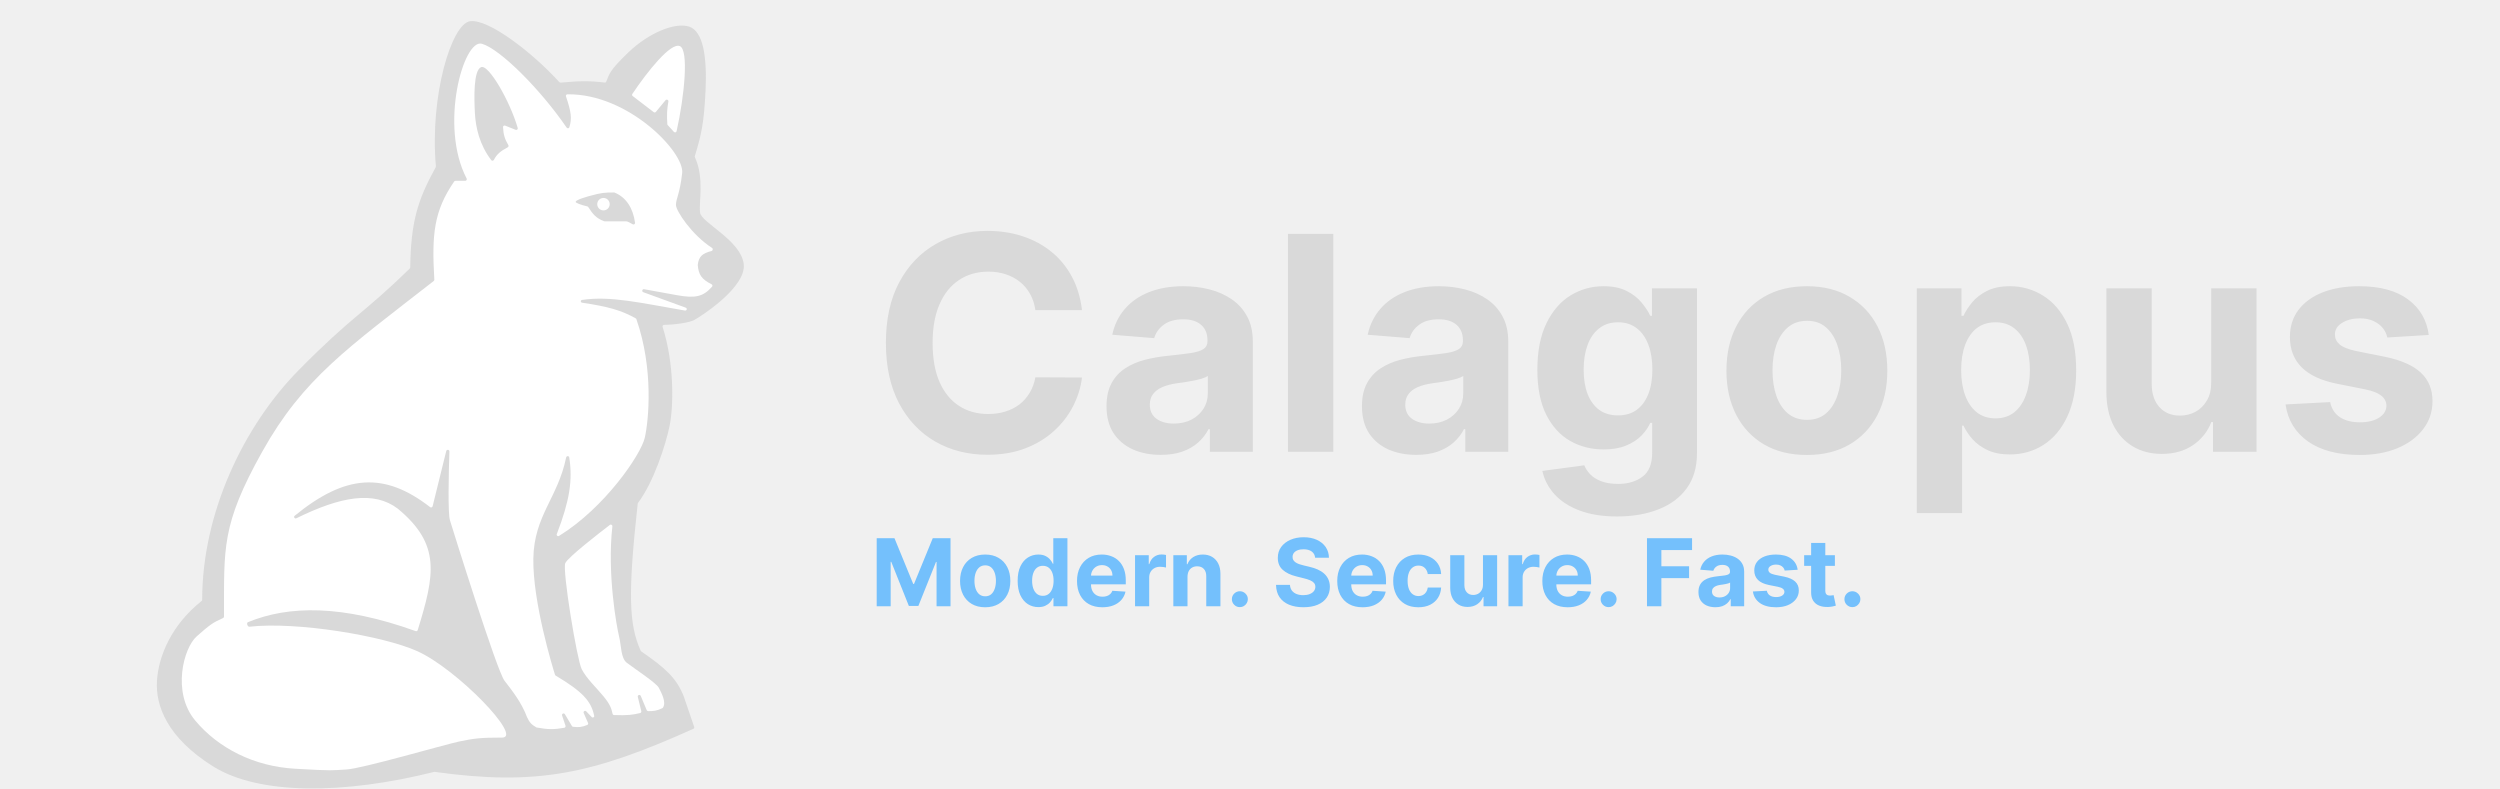
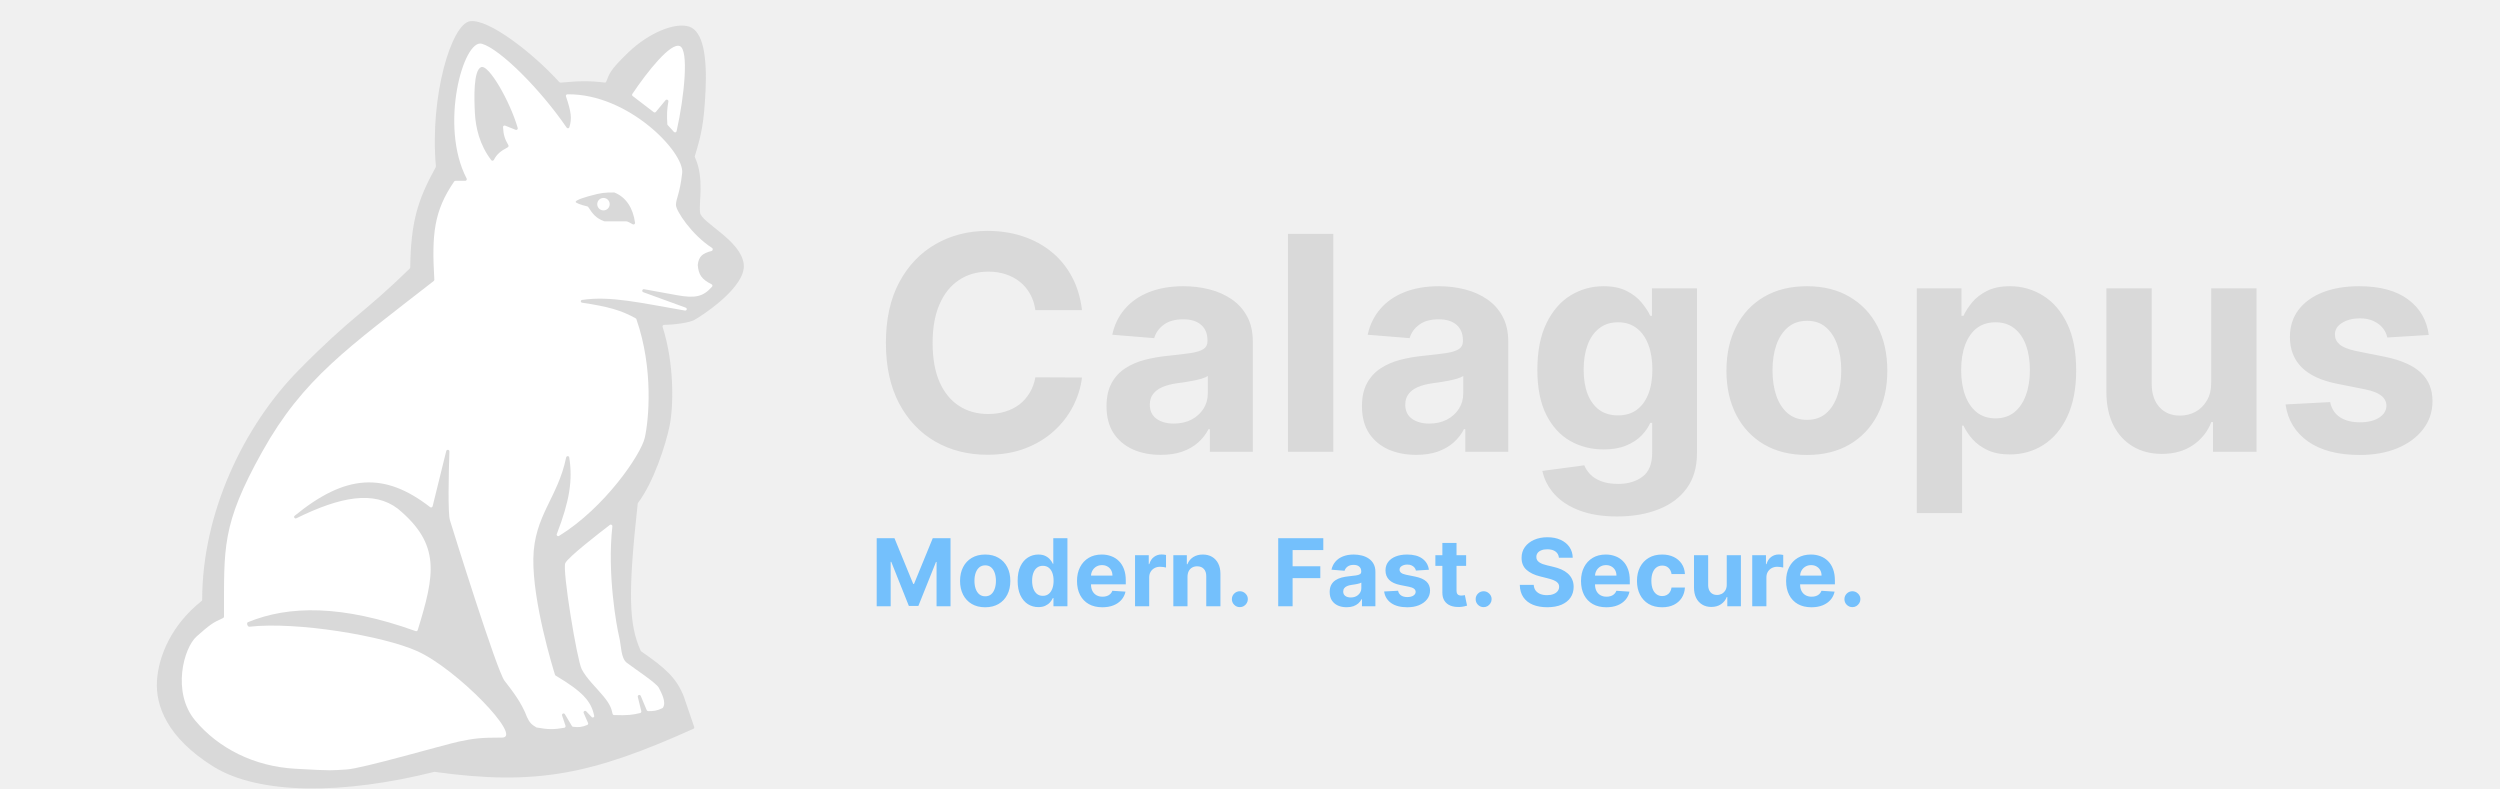
<svg xmlns="http://www.w3.org/2000/svg" width="1068" height="337" viewBox="0 0 1068 337" fill="none">
  <g clip-path="url(#clip0_27_2)">
    <path d="M200.88 9.048C208.817 8.057 227.604 22.578 238.94 35.083C239.081 35.238 239.288 35.316 239.497 35.297C247.127 34.603 251.467 34.435 258.306 35.267C258.6 35.302 258.885 35.141 258.998 34.868C260.371 31.557 260.173 30.313 268.456 22.354C277.112 14.038 288.43 9.381 294.422 11.377C300.414 13.373 302.078 24.35 301.413 38.655C300.753 52.825 299.523 57.883 296.829 66.681C296.78 66.84 296.793 67.014 296.862 67.166C301.025 76.176 298.422 86.594 299.082 90.882C299.748 95.206 316.558 102.704 317.724 112.837C318.89 122.971 298.417 135.79 296.419 136.788C294.535 137.73 288.926 138.714 283.706 138.782C283.248 138.788 282.923 139.236 283.063 139.672C288.114 155.374 287.733 173.535 286.1 181.697C284.445 189.967 279.172 206.139 272.563 214.816C272.489 214.913 272.443 215.031 272.43 215.152C268.177 253.791 268.695 266.936 273.707 278.001C273.756 278.11 273.837 278.205 273.935 278.273C284.212 285.387 288.927 289.528 292.092 297.462L296.556 310.528C296.667 310.852 296.505 311.212 296.192 311.353C253.255 330.64 229.491 335.824 185.696 329.748C185.612 329.736 185.523 329.741 185.44 329.761C146.921 339.413 110.644 339.696 91.025 327.401C71.385 315.093 66.391 301.454 67.057 290.809C67.718 280.234 73.292 266.926 86.109 256.747C86.269 256.62 86.365 256.426 86.365 256.221C86.424 218.644 104.408 181.63 127.643 158.078C150.869 134.538 154.828 134.489 175.047 114.697C175.172 114.574 175.248 114.398 175.251 114.223C175.558 95.144 178.18 85.831 186.132 71.436C186.196 71.319 186.226 71.184 186.214 71.052C183.553 40.923 192.908 10.044 200.88 9.048Z" fill="#D9D9D9" />
    <path d="M184.816 216.283L190.634 192.677C190.826 191.897 192.009 192.053 191.983 192.856C191.674 202.404 191.281 219.218 192.224 222.281C193.556 226.606 212.198 286.484 215.527 290.809C218.856 295.133 222.836 300.13 225.181 306.443C226.229 308.68 227.128 309.59 229.078 310.713C229.142 310.749 229.213 310.775 229.285 310.789C234.083 311.694 236.801 311.669 241.075 310.906C241.472 310.836 241.711 310.428 241.584 310.046L240.123 305.665C239.87 304.909 240.92 304.43 241.327 305.115L244.325 310.161C244.428 310.334 244.605 310.453 244.806 310.479C247.094 310.774 248.557 310.663 250.872 309.701C251.209 309.56 251.36 309.168 251.213 308.833L249.355 304.614C249.054 303.931 249.933 303.347 250.447 303.887L252.765 306.325C253.205 306.789 253.959 306.427 253.834 305.799C252.587 299.545 248.839 295.442 237.385 288.612C237.245 288.529 237.143 288.415 237.095 288.259C236.226 285.486 227.528 257.229 227.844 238.581C228.155 220.23 238.328 212.702 241.857 195.426C242.006 194.696 243.074 194.678 243.187 195.414C244.686 205.134 243.388 213.793 237.861 228.149C237.635 228.737 238.269 229.283 238.807 228.952C258.41 216.881 273.827 194.14 275.447 187.019C277.106 179.728 279.32 157.76 271.868 136.359C271.815 136.207 271.708 136.079 271.567 136C265.417 132.546 259.811 130.98 248.684 129.313C247.955 129.204 247.925 128.242 248.653 128.131C260.78 126.302 273.668 129.411 292.616 132.669C293.41 132.806 293.698 131.712 292.941 131.436L274.809 124.83C274.044 124.551 274.355 123.405 275.157 123.551L289.429 126.143C297.104 127.518 300.469 126.703 304.19 122.468C304.475 122.143 304.363 121.638 303.978 121.443C299.841 119.342 298.421 117.471 298.088 113.235C298.085 113.192 298.086 113.148 298.092 113.105C298.512 109.689 299.915 108.241 303.952 107.236C304.555 107.087 304.696 106.244 304.174 105.908C295.54 100.359 288.763 90.067 288.763 87.555C288.763 84.894 290.427 82.898 291.426 73.916C292.413 65.037 268.348 39.901 242.39 40.294C241.943 40.301 241.639 40.745 241.781 41.167C244.064 47.942 244.356 50.597 243.237 54.353C243.08 54.879 242.388 54.971 242.078 54.519C230.883 38.172 213.687 20.973 205.873 18.695C198.001 16.401 187.585 53.718 199.34 76.245C199.575 76.696 199.252 77.243 198.742 77.243H194.57C194.352 77.243 194.145 77.352 194.021 77.533C185.307 90.225 184.419 100.187 185.545 119.47C185.559 119.688 185.459 119.907 185.287 120.041C148.746 148.576 129.596 161.485 111.997 193.007C94.442 224.453 95.787 234.062 95.687 263.422C95.686 263.686 95.528 263.932 95.287 264.038C90.812 266.005 89.534 266.999 84.034 271.847C78.375 276.837 73.382 295.798 83.369 307.774C93.356 319.75 108.668 327.401 125.979 328.399C143.289 329.397 141.292 329.064 147.95 328.731C154.608 328.399 189.894 318.086 196.219 316.756C202.544 315.425 205.54 315.093 214.528 315.093C223.516 315.093 195.22 285.819 178.243 278.168C163.623 271.58 126.618 265.461 106.564 267.732C105.749 267.824 105.16 266.11 105.918 265.797C123.346 258.616 146.095 258.29 177.578 269.611C177.936 269.74 178.339 269.54 178.451 269.177C185.726 245.556 188.44 232.576 169.901 217.277C159.775 209.628 145.691 212.001 126.61 221.405C125.903 221.753 125.277 220.83 125.887 220.331C147.444 202.712 164.074 201.375 183.743 216.643C184.126 216.941 184.7 216.754 184.816 216.283Z" fill="white" />
    <path d="M290.427 19.693C294.315 21.312 292.421 40.936 289.043 56.055C288.926 56.577 288.272 56.748 287.909 56.353L285.258 53.463C285.156 53.352 285.095 53.208 285.085 53.058C284.831 49.283 284.914 46.765 285.53 43.392C285.656 42.703 284.762 42.268 284.315 42.809L280.184 47.807C279.955 48.083 279.55 48.129 279.265 47.911L270.282 41.029C270.004 40.816 269.937 40.427 270.132 40.136C276.594 30.504 286.503 18.059 290.427 19.693Z" fill="white" />
    <path d="M202.877 48.302C203.196 54.36 204.806 61.776 209.858 68.403C210.159 68.799 210.772 68.716 211.001 68.274C212.238 65.886 213.786 64.578 216.885 62.938C217.228 62.756 217.35 62.324 217.155 61.989C215.637 59.391 215.045 57.489 214.894 54.296C214.871 53.82 215.351 53.487 215.794 53.664L220.298 55.465C220.805 55.667 221.324 55.212 221.173 54.688C217.853 43.206 208.749 27.392 205.54 28.675C202.211 30.006 202.544 41.981 202.877 48.302Z" fill="#D9D9D9" />
    <path d="M250.876 88.163C250.05 87.981 247.53 87.383 246.153 86.557C244.488 85.559 252.478 83.563 252.478 83.563C256.524 82.406 258.689 82.173 262.34 82.231C262.421 82.232 262.504 82.248 262.579 82.28C267.403 84.274 270.402 88.748 271.295 95.157C271.373 95.71 270.756 96.086 270.276 95.8C269.323 95.231 268.045 94.541 267.458 94.541H258.256C258.174 94.541 258.096 94.525 258.02 94.496C254.452 93.104 253.251 91.414 251.299 88.453C251.201 88.305 251.05 88.201 250.876 88.163Z" fill="#D9D9D9" />
    <path d="M257.804 89.884C259.275 89.884 260.467 88.692 260.467 87.222C260.467 85.752 259.275 84.561 257.804 84.561C256.333 84.561 255.141 85.752 255.141 87.222C255.141 88.692 256.333 89.884 257.804 89.884Z" fill="white" />
    <path d="M241.492 240.577C242.615 238.054 256.277 227.491 260.538 224.237C261.007 223.879 261.674 224.264 261.608 224.851C259.31 245.307 263.488 267.956 264.462 271.847C265.46 275.839 265.136 281.093 267.791 283.157C270.445 285.223 280.379 291.736 281.439 293.802C282.481 295.833 284.791 300.007 283.193 302.329C283.136 302.411 283.056 302.476 282.967 302.52C280.524 303.726 279.035 303.817 276.881 303.789C276.616 303.786 276.38 303.625 276.278 303.382L273.728 297.295C273.411 296.539 272.272 296.914 272.467 297.71L273.959 303.809C274.046 304.163 273.832 304.521 273.478 304.609C270.405 305.372 268.056 305.687 262.32 305.467C262.014 305.455 261.756 305.235 261.692 304.937C261.187 302.581 260.602 300.88 257.804 297.462C254.808 293.802 250.48 289.811 248.483 285.819C246.486 281.827 240.161 243.571 241.492 240.577Z" fill="white" />
  </g>
  <path d="M462.227 132.5H442.318C441.955 129.924 441.212 127.636 440.091 125.636C438.97 123.606 437.53 121.879 435.773 120.455C434.015 119.03 431.985 117.939 429.682 117.182C427.409 116.424 424.939 116.045 422.273 116.045C417.455 116.045 413.258 117.242 409.682 119.636C406.106 122 403.333 125.455 401.364 130C399.394 134.515 398.409 140 398.409 146.455C398.409 153.091 399.394 158.667 401.364 163.182C403.364 167.697 406.152 171.106 409.727 173.409C413.303 175.712 417.439 176.864 422.136 176.864C424.773 176.864 427.212 176.515 429.455 175.818C431.727 175.121 433.742 174.106 435.5 172.773C437.258 171.409 438.712 169.758 439.864 167.818C441.045 165.879 441.864 163.667 442.318 161.182L462.227 161.273C461.712 165.545 460.424 169.667 458.364 173.636C456.333 177.576 453.591 181.106 450.136 184.227C446.712 187.318 442.621 189.773 437.864 191.591C433.136 193.379 427.788 194.273 421.818 194.273C413.515 194.273 406.091 192.394 399.545 188.636C393.03 184.879 387.879 179.439 384.091 172.318C380.333 165.197 378.455 156.576 378.455 146.455C378.455 136.303 380.364 127.667 384.182 120.545C388 113.424 393.182 108 399.727 104.273C406.273 100.515 413.636 98.636 421.818 98.636C427.212 98.636 432.212 99.394 436.818 100.909C441.455 102.424 445.561 104.636 449.136 107.545C452.712 110.424 455.621 113.955 457.864 118.136C460.136 122.318 461.591 127.106 462.227 132.5ZM495.886 194.318C491.432 194.318 487.462 193.545 483.977 192C480.492 190.424 477.735 188.106 475.705 185.045C473.705 181.955 472.705 178.106 472.705 173.5C472.705 169.621 473.417 166.364 474.841 163.727C476.265 161.091 478.205 158.97 480.659 157.364C483.114 155.758 485.902 154.545 489.023 153.727C492.174 152.909 495.477 152.333 498.932 152C502.992 151.576 506.265 151.182 508.75 150.818C511.235 150.424 513.038 149.848 514.159 149.091C515.28 148.333 515.841 147.212 515.841 145.727V145.455C515.841 142.576 514.932 140.348 513.114 138.773C511.326 137.197 508.78 136.409 505.477 136.409C501.992 136.409 499.22 137.182 497.159 138.727C495.098 140.242 493.735 142.152 493.068 144.455L475.159 143C476.068 138.758 477.856 135.091 480.523 132C483.189 128.879 486.629 126.485 490.841 124.818C495.083 123.121 499.992 122.273 505.568 122.273C509.447 122.273 513.159 122.727 516.705 123.636C520.28 124.545 523.447 125.955 526.205 127.864C528.992 129.773 531.189 132.227 532.795 135.227C534.402 138.197 535.205 141.758 535.205 145.909V193H516.841V183.318H516.295C515.174 185.5 513.674 187.424 511.795 189.091C509.917 190.727 507.659 192.015 505.023 192.955C502.386 193.864 499.341 194.318 495.886 194.318ZM501.432 180.955C504.28 180.955 506.795 180.394 508.977 179.273C511.159 178.121 512.871 176.576 514.114 174.636C515.356 172.697 515.977 170.5 515.977 168.045V160.636C515.371 161.03 514.538 161.394 513.477 161.727C512.447 162.03 511.28 162.318 509.977 162.591C508.674 162.833 507.371 163.061 506.068 163.273C504.765 163.455 503.583 163.621 502.523 163.773C500.25 164.106 498.265 164.636 496.568 165.364C494.871 166.091 493.553 167.076 492.614 168.318C491.674 169.53 491.205 171.045 491.205 172.864C491.205 175.5 492.159 177.515 494.068 178.909C496.008 180.273 498.462 180.955 501.432 180.955ZM569.591 99.909V193H550.227V99.909H569.591ZM605.011 194.318C600.557 194.318 596.587 193.545 593.102 192C589.617 190.424 586.86 188.106 584.83 185.045C582.83 181.955 581.83 178.106 581.83 173.5C581.83 169.621 582.542 166.364 583.966 163.727C585.39 161.091 587.33 158.97 589.784 157.364C592.239 155.758 595.027 154.545 598.148 153.727C601.299 152.909 604.602 152.333 608.057 152C612.117 151.576 615.39 151.182 617.875 150.818C620.36 150.424 622.163 149.848 623.284 149.091C624.405 148.333 624.966 147.212 624.966 145.727V145.455C624.966 142.576 624.057 140.348 622.239 138.773C620.451 137.197 617.905 136.409 614.602 136.409C611.117 136.409 608.345 137.182 606.284 138.727C604.223 140.242 602.86 142.152 602.193 144.455L584.284 143C585.193 138.758 586.981 135.091 589.648 132C592.314 128.879 595.754 126.485 599.966 124.818C604.208 123.121 609.117 122.273 614.693 122.273C618.572 122.273 622.284 122.727 625.83 123.636C629.405 124.545 632.572 125.955 635.33 127.864C638.117 129.773 640.314 132.227 641.92 135.227C643.527 138.197 644.33 141.758 644.33 145.909V193H625.966V183.318H625.42C624.299 185.5 622.799 187.424 620.92 189.091C619.042 190.727 616.784 192.015 614.148 192.955C611.511 193.864 608.466 194.318 605.011 194.318ZM610.557 180.955C613.405 180.955 615.92 180.394 618.102 179.273C620.284 178.121 621.996 176.576 623.239 174.636C624.481 172.697 625.102 170.5 625.102 168.045V160.636C624.496 161.03 623.663 161.394 622.602 161.727C621.572 162.03 620.405 162.318 619.102 162.591C617.799 162.833 616.496 163.061 615.193 163.273C613.89 163.455 612.708 163.621 611.648 163.773C609.375 164.106 607.39 164.636 605.693 165.364C603.996 166.091 602.678 167.076 601.739 168.318C600.799 169.53 600.33 171.045 600.33 172.864C600.33 175.5 601.284 177.515 603.193 178.909C605.133 180.273 607.587 180.955 610.557 180.955ZM690.807 220.636C684.534 220.636 679.155 219.773 674.67 218.045C670.216 216.348 666.67 214.03 664.034 211.091C661.398 208.152 659.686 204.848 658.898 201.182L676.807 198.773C677.352 200.167 678.216 201.47 679.398 202.682C680.58 203.894 682.14 204.864 684.08 205.591C686.049 206.348 688.443 206.727 691.261 206.727C695.473 206.727 698.943 205.697 701.67 203.636C704.428 201.606 705.807 198.197 705.807 193.409V180.636H704.989C704.14 182.576 702.867 184.409 701.17 186.136C699.473 187.864 697.292 189.273 694.625 190.364C691.958 191.455 688.777 192 685.08 192C679.837 192 675.064 190.788 670.761 188.364C666.489 185.909 663.08 182.167 660.534 177.136C658.019 172.076 656.761 165.682 656.761 157.955C656.761 150.045 658.049 143.439 660.625 138.136C663.201 132.833 666.625 128.864 670.898 126.227C675.201 123.591 679.913 122.273 685.034 122.273C688.943 122.273 692.216 122.939 694.852 124.273C697.489 125.576 699.61 127.212 701.216 129.182C702.852 131.121 704.11 133.03 704.989 134.909H705.716V123.182H724.943V193.682C724.943 199.621 723.489 204.591 720.58 208.591C717.67 212.591 713.64 215.591 708.489 217.591C703.367 219.621 697.473 220.636 690.807 220.636ZM691.216 177.455C694.337 177.455 696.973 176.682 699.125 175.136C701.307 173.561 702.973 171.318 704.125 168.409C705.307 165.47 705.898 161.955 705.898 157.864C705.898 153.773 705.322 150.227 704.17 147.227C703.019 144.197 701.352 141.848 699.17 140.182C696.989 138.515 694.337 137.682 691.216 137.682C688.034 137.682 685.352 138.545 683.17 140.273C680.989 141.97 679.337 144.333 678.216 147.364C677.095 150.394 676.534 153.894 676.534 157.864C676.534 161.894 677.095 165.379 678.216 168.318C679.367 171.227 681.019 173.485 683.17 175.091C685.352 176.667 688.034 177.455 691.216 177.455ZM771.898 194.364C764.837 194.364 758.731 192.864 753.58 189.864C748.458 186.833 744.504 182.621 741.716 177.227C738.928 171.803 737.534 165.515 737.534 158.364C737.534 151.152 738.928 144.848 741.716 139.455C744.504 134.03 748.458 129.818 753.58 126.818C758.731 123.788 764.837 122.273 771.898 122.273C778.958 122.273 785.049 123.788 790.17 126.818C795.322 129.818 799.292 134.03 802.08 139.455C804.867 144.848 806.261 151.152 806.261 158.364C806.261 165.515 804.867 171.803 802.08 177.227C799.292 182.621 795.322 186.833 790.17 189.864C785.049 192.864 778.958 194.364 771.898 194.364ZM771.989 179.364C775.201 179.364 777.883 178.455 780.034 176.636C782.186 174.788 783.807 172.273 784.898 169.091C786.019 165.909 786.58 162.288 786.58 158.227C786.58 154.167 786.019 150.545 784.898 147.364C783.807 144.182 782.186 141.667 780.034 139.818C777.883 137.97 775.201 137.045 771.989 137.045C768.746 137.045 766.019 137.97 763.807 139.818C761.625 141.667 759.973 144.182 758.852 147.364C757.761 150.545 757.216 154.167 757.216 158.227C757.216 162.288 757.761 165.909 758.852 169.091C759.973 172.273 761.625 174.788 763.807 176.636C766.019 178.455 768.746 179.364 771.989 179.364ZM818.852 219.182V123.182H837.943V134.909H838.807C839.655 133.03 840.883 131.121 842.489 129.182C844.125 127.212 846.246 125.576 848.852 124.273C851.489 122.939 854.761 122.273 858.67 122.273C863.761 122.273 868.458 123.606 872.761 126.273C877.064 128.909 880.504 132.894 883.08 138.227C885.655 143.53 886.943 150.182 886.943 158.182C886.943 165.97 885.686 172.545 883.17 177.909C880.686 183.242 877.292 187.288 872.989 190.045C868.716 192.773 863.928 194.136 858.625 194.136C854.867 194.136 851.67 193.515 849.034 192.273C846.428 191.03 844.292 189.47 842.625 187.591C840.958 185.682 839.686 183.758 838.807 181.818H838.216V219.182H818.852ZM837.807 158.091C837.807 162.242 838.383 165.864 839.534 168.955C840.686 172.045 842.352 174.455 844.534 176.182C846.716 177.879 849.367 178.727 852.489 178.727C855.64 178.727 858.307 177.864 860.489 176.136C862.67 174.379 864.322 171.955 865.443 168.864C866.595 165.742 867.17 162.152 867.17 158.091C867.17 154.061 866.61 150.515 865.489 147.455C864.367 144.394 862.716 142 860.534 140.273C858.352 138.545 855.67 137.682 852.489 137.682C849.337 137.682 846.67 138.515 844.489 140.182C842.337 141.848 840.686 144.212 839.534 147.273C838.383 150.333 837.807 153.939 837.807 158.091ZM944.625 163.273V123.182H963.989V193H945.398V180.318H944.67C943.095 184.409 940.473 187.697 936.807 190.182C933.17 192.667 928.731 193.909 923.489 193.909C918.822 193.909 914.716 192.848 911.17 190.727C907.625 188.606 904.852 185.591 902.852 181.682C900.883 177.773 899.883 173.091 899.852 167.636V123.182H919.216V164.182C919.246 168.303 920.352 171.561 922.534 173.955C924.716 176.348 927.64 177.545 931.307 177.545C933.64 177.545 935.822 177.015 937.852 175.955C939.883 174.864 941.519 173.258 942.761 171.136C944.034 169.015 944.655 166.394 944.625 163.273ZM1037.57 143.091L1019.84 144.182C1019.54 142.667 1018.89 141.303 1017.89 140.091C1016.89 138.848 1015.57 137.864 1013.93 137.136C1012.33 136.379 1010.4 136 1008.16 136C1005.16 136 1002.63 136.636 1000.57 137.909C998.508 139.152 997.477 140.818 997.477 142.909C997.477 144.576 998.144 145.985 999.477 147.136C1000.81 148.288 1003.1 149.212 1006.34 149.909L1018.98 152.455C1025.77 153.848 1030.83 156.091 1034.16 159.182C1037.49 162.273 1039.16 166.333 1039.16 171.364C1039.16 175.939 1037.81 179.955 1035.11 183.409C1032.45 186.864 1028.78 189.561 1024.11 191.5C1019.48 193.409 1014.13 194.364 1008.07 194.364C998.826 194.364 991.462 192.439 985.977 188.591C980.523 184.712 977.326 179.439 976.386 172.773L995.432 171.773C996.008 174.591 997.402 176.742 999.614 178.227C1001.83 179.682 1004.66 180.409 1008.11 180.409C1011.51 180.409 1014.23 179.758 1016.3 178.455C1018.39 177.121 1019.45 175.409 1019.48 173.318C1019.45 171.561 1018.7 170.121 1017.25 169C1015.8 167.848 1013.55 166.97 1010.52 166.364L998.432 163.955C991.614 162.591 986.538 160.227 983.205 156.864C979.902 153.5 978.25 149.212 978.25 144C978.25 139.515 979.462 135.652 981.886 132.409C984.341 129.167 987.78 126.667 992.205 124.909C996.659 123.152 1001.87 122.273 1007.84 122.273C1016.66 122.273 1023.6 124.136 1028.66 127.864C1033.75 131.591 1036.72 136.667 1037.57 143.091Z" fill="#D9D9D9" />
-   <path d="M374.528 229.909H382.114L390.125 249.455H390.466L398.477 229.909H406.062V259H400.097V240.065H399.855L392.327 258.858H388.264L380.736 239.994H380.494V259H374.528V229.909ZM420.874 259.426C418.668 259.426 416.76 258.957 415.15 258.02C413.549 257.073 412.314 255.757 411.442 254.071C410.571 252.376 410.136 250.411 410.136 248.176C410.136 245.922 410.571 243.953 411.442 242.267C412.314 240.572 413.549 239.256 415.15 238.318C416.76 237.371 418.668 236.898 420.874 236.898C423.081 236.898 424.984 237.371 426.585 238.318C428.194 239.256 429.435 240.572 430.306 242.267C431.177 243.953 431.613 245.922 431.613 248.176C431.613 250.411 431.177 252.376 430.306 254.071C429.435 255.757 428.194 257.073 426.585 258.02C424.984 258.957 423.081 259.426 420.874 259.426ZM420.903 254.739C421.906 254.739 422.745 254.455 423.417 253.886C424.089 253.309 424.596 252.523 424.937 251.528C425.287 250.534 425.462 249.402 425.462 248.134C425.462 246.865 425.287 245.733 424.937 244.739C424.596 243.744 424.089 242.958 423.417 242.381C422.745 241.803 421.906 241.514 420.903 241.514C419.889 241.514 419.037 241.803 418.346 242.381C417.664 242.958 417.148 243.744 416.798 244.739C416.457 245.733 416.286 246.865 416.286 248.134C416.286 249.402 416.457 250.534 416.798 251.528C417.148 252.523 417.664 253.309 418.346 253.886C419.037 254.455 419.889 254.739 420.903 254.739ZM443.587 259.355C441.93 259.355 440.429 258.929 439.085 258.077C437.749 257.215 436.689 255.951 435.903 254.284C435.126 252.608 434.738 250.553 434.738 248.119C434.738 245.619 435.14 243.541 435.945 241.884C436.75 240.217 437.82 238.972 439.156 238.148C440.5 237.314 441.973 236.898 443.573 236.898C444.795 236.898 445.813 237.106 446.627 237.523C447.451 237.93 448.114 238.441 448.616 239.057C449.127 239.663 449.515 240.259 449.781 240.847H449.965V229.909H456.002V259H450.036V255.506H449.781C449.496 256.112 449.094 256.713 448.573 257.31C448.062 257.897 447.394 258.384 446.57 258.773C445.756 259.161 444.762 259.355 443.587 259.355ZM445.505 254.54C446.48 254.54 447.304 254.275 447.977 253.744C448.658 253.205 449.179 252.452 449.539 251.486C449.908 250.52 450.093 249.388 450.093 248.091C450.093 246.794 449.913 245.667 449.553 244.71C449.193 243.754 448.673 243.015 447.991 242.494C447.309 241.973 446.48 241.713 445.505 241.713C444.511 241.713 443.673 241.983 442.991 242.523C442.309 243.062 441.793 243.811 441.442 244.767C441.092 245.723 440.917 246.831 440.917 248.091C440.917 249.36 441.092 250.482 441.442 251.457C441.802 252.423 442.318 253.181 442.991 253.73C443.673 254.27 444.511 254.54 445.505 254.54ZM470.92 259.426C468.676 259.426 466.744 258.972 465.125 258.062C463.515 257.144 462.275 255.847 461.403 254.17C460.532 252.485 460.097 250.491 460.097 248.19C460.097 245.946 460.532 243.976 461.403 242.281C462.275 240.586 463.501 239.265 465.082 238.318C466.673 237.371 468.539 236.898 470.679 236.898C472.118 236.898 473.458 237.13 474.699 237.594C475.949 238.048 477.038 238.735 477.966 239.653C478.903 240.572 479.633 241.727 480.153 243.119C480.674 244.502 480.935 246.121 480.935 247.977V249.639H462.511V245.889H475.239C475.239 245.018 475.049 244.246 474.67 243.574C474.292 242.902 473.766 242.376 473.094 241.997C472.431 241.609 471.659 241.415 470.778 241.415C469.86 241.415 469.045 241.628 468.335 242.054C467.634 242.471 467.085 243.034 466.688 243.744C466.29 244.445 466.086 245.226 466.077 246.088V249.653C466.077 250.733 466.276 251.666 466.673 252.452C467.08 253.238 467.653 253.844 468.392 254.27C469.131 254.696 470.007 254.909 471.02 254.909C471.692 254.909 472.308 254.814 472.866 254.625C473.425 254.436 473.903 254.152 474.301 253.773C474.699 253.394 475.002 252.93 475.21 252.381L480.807 252.75C480.523 254.095 479.94 255.269 479.06 256.273C478.188 257.267 477.062 258.044 475.679 258.602C474.306 259.152 472.72 259.426 470.92 259.426ZM484.884 259V237.182H490.75V240.989H490.977C491.375 239.634 492.043 238.612 492.98 237.92C493.918 237.22 494.997 236.869 496.219 236.869C496.522 236.869 496.848 236.888 497.199 236.926C497.549 236.964 497.857 237.016 498.122 237.082V242.452C497.838 242.366 497.445 242.291 496.943 242.224C496.441 242.158 495.982 242.125 495.565 242.125C494.675 242.125 493.88 242.319 493.179 242.707C492.488 243.086 491.938 243.616 491.531 244.298C491.134 244.98 490.935 245.766 490.935 246.656V259H484.884ZM507.302 246.386V259H501.251V237.182H507.018V241.031H507.273C507.756 239.762 508.566 238.759 509.702 238.02C510.839 237.272 512.217 236.898 513.836 236.898C515.351 236.898 516.672 237.229 517.799 237.892C518.926 238.555 519.802 239.502 520.427 240.733C521.052 241.955 521.364 243.413 521.364 245.108V259H515.313V246.188C515.323 244.852 514.982 243.811 514.29 243.062C513.599 242.305 512.647 241.926 511.435 241.926C510.621 241.926 509.901 242.101 509.276 242.452C508.661 242.802 508.178 243.313 507.827 243.986C507.487 244.649 507.311 245.449 507.302 246.386ZM529.67 259.369C528.733 259.369 527.928 259.038 527.256 258.375C526.593 257.703 526.261 256.898 526.261 255.96C526.261 255.032 526.593 254.237 527.256 253.574C527.928 252.911 528.733 252.58 529.67 252.58C530.58 252.58 531.375 252.911 532.057 253.574C532.739 254.237 533.08 255.032 533.08 255.96C533.08 256.585 532.919 257.158 532.597 257.679C532.284 258.19 531.872 258.602 531.361 258.915C530.849 259.218 530.286 259.369 529.67 259.369ZM561.833 238.276C561.719 237.13 561.232 236.24 560.37 235.605C559.508 234.971 558.339 234.653 556.862 234.653C555.858 234.653 555.01 234.795 554.319 235.08C553.628 235.354 553.097 235.738 552.728 236.23C552.368 236.723 552.188 237.281 552.188 237.906C552.169 238.427 552.278 238.882 552.515 239.27C552.761 239.658 553.097 239.994 553.523 240.278C553.95 240.553 554.442 240.795 555.001 241.003C555.559 241.202 556.156 241.372 556.79 241.514L559.404 242.139C560.673 242.423 561.838 242.802 562.898 243.276C563.959 243.749 564.878 244.331 565.654 245.023C566.431 245.714 567.032 246.528 567.458 247.466C567.894 248.403 568.116 249.478 568.126 250.69C568.116 252.471 567.662 254.014 566.762 255.321C565.872 256.618 564.584 257.627 562.898 258.347C561.222 259.057 559.201 259.412 556.833 259.412C554.485 259.412 552.439 259.052 550.697 258.332C548.964 257.613 547.61 256.547 546.634 255.136C545.668 253.716 545.162 251.959 545.114 249.866H551.066C551.132 250.842 551.412 251.656 551.904 252.31C552.406 252.954 553.074 253.441 553.907 253.773C554.75 254.095 555.701 254.256 556.762 254.256C557.804 254.256 558.708 254.104 559.475 253.801C560.252 253.498 560.853 253.077 561.279 252.537C561.705 251.997 561.918 251.377 561.918 250.676C561.918 250.023 561.724 249.473 561.336 249.028C560.957 248.583 560.398 248.205 559.66 247.892C558.931 247.58 558.036 247.295 556.975 247.04L553.808 246.244C551.355 245.648 549.418 244.715 547.998 243.446C546.577 242.177 545.872 240.468 545.881 238.318C545.872 236.557 546.341 235.018 547.288 233.702C548.244 232.385 549.556 231.358 551.222 230.619C552.889 229.881 554.783 229.511 556.904 229.511C559.063 229.511 560.948 229.881 562.558 230.619C564.177 231.358 565.436 232.385 566.336 233.702C567.236 235.018 567.7 236.543 567.728 238.276H561.833ZM582.092 259.426C579.848 259.426 577.916 258.972 576.297 258.062C574.687 257.144 573.446 255.847 572.575 254.17C571.704 252.485 571.268 250.491 571.268 248.19C571.268 245.946 571.704 243.976 572.575 242.281C573.446 240.586 574.673 239.265 576.254 238.318C577.845 237.371 579.711 236.898 581.851 236.898C583.29 236.898 584.63 237.13 585.871 237.594C587.121 238.048 588.21 238.735 589.138 239.653C590.075 240.572 590.804 241.727 591.325 243.119C591.846 244.502 592.107 246.121 592.107 247.977V249.639H573.683V245.889H586.411C586.411 245.018 586.221 244.246 585.842 243.574C585.464 242.902 584.938 242.376 584.266 241.997C583.603 241.609 582.831 241.415 581.95 241.415C581.032 241.415 580.217 241.628 579.507 242.054C578.806 242.471 578.257 243.034 577.859 243.744C577.462 244.445 577.258 245.226 577.249 246.088V249.653C577.249 250.733 577.447 251.666 577.845 252.452C578.252 253.238 578.825 253.844 579.564 254.27C580.303 254.696 581.179 254.909 582.192 254.909C582.864 254.909 583.48 254.814 584.038 254.625C584.597 254.436 585.075 254.152 585.473 253.773C585.871 253.394 586.174 252.93 586.382 252.381L591.979 252.75C591.695 254.095 591.112 255.269 590.232 256.273C589.36 257.267 588.233 258.044 586.851 258.602C585.478 259.152 583.892 259.426 582.092 259.426ZM605.913 259.426C603.679 259.426 601.756 258.953 600.146 258.006C598.546 257.049 597.315 255.723 596.453 254.028C595.601 252.333 595.175 250.383 595.175 248.176C595.175 245.941 595.606 243.981 596.467 242.295C597.339 240.6 598.574 239.279 600.175 238.332C601.775 237.376 603.679 236.898 605.885 236.898C607.788 236.898 609.455 237.243 610.885 237.935C612.315 238.626 613.446 239.597 614.28 240.847C615.113 242.097 615.572 243.564 615.658 245.25H609.947C609.786 244.161 609.36 243.285 608.669 242.622C607.987 241.95 607.092 241.614 605.984 241.614C605.047 241.614 604.228 241.869 603.527 242.381C602.836 242.883 602.296 243.616 601.908 244.582C601.519 245.548 601.325 246.718 601.325 248.091C601.325 249.483 601.515 250.667 601.893 251.642C602.282 252.617 602.826 253.361 603.527 253.872C604.228 254.384 605.047 254.639 605.984 254.639C606.676 254.639 607.296 254.497 607.845 254.213C608.404 253.929 608.863 253.517 609.223 252.977C609.592 252.428 609.834 251.77 609.947 251.003H615.658C615.563 252.67 615.108 254.137 614.294 255.406C613.489 256.666 612.376 257.651 610.956 258.361C609.536 259.071 607.855 259.426 605.913 259.426ZM633.523 249.71V237.182H639.575V259H633.765V255.037H633.538C633.045 256.315 632.226 257.343 631.08 258.119C629.944 258.896 628.557 259.284 626.918 259.284C625.46 259.284 624.177 258.953 623.069 258.29C621.961 257.627 621.094 256.685 620.469 255.463C619.854 254.241 619.541 252.778 619.532 251.074V237.182H625.583V249.994C625.593 251.282 625.938 252.3 626.62 253.048C627.302 253.796 628.216 254.17 629.362 254.17C630.091 254.17 630.772 254.005 631.407 253.673C632.041 253.332 632.553 252.83 632.941 252.168C633.339 251.505 633.533 250.686 633.523 249.71ZM644.415 259V237.182H650.281V240.989H650.509C650.906 239.634 651.574 238.612 652.511 237.92C653.449 237.22 654.528 236.869 655.75 236.869C656.053 236.869 656.38 236.888 656.73 236.926C657.08 236.964 657.388 237.016 657.653 237.082V242.452C657.369 242.366 656.976 242.291 656.474 242.224C655.973 242.158 655.513 242.125 655.097 242.125C654.206 242.125 653.411 242.319 652.71 242.707C652.019 243.086 651.47 243.616 651.062 244.298C650.665 244.98 650.466 245.766 650.466 246.656V259H644.415ZM669.71 259.426C667.465 259.426 665.533 258.972 663.914 258.062C662.304 257.144 661.064 255.847 660.192 254.17C659.321 252.485 658.886 250.491 658.886 248.19C658.886 245.946 659.321 243.976 660.192 242.281C661.064 240.586 662.29 239.265 663.871 238.318C665.462 237.371 667.328 236.898 669.468 236.898C670.907 236.898 672.247 237.13 673.488 237.594C674.738 238.048 675.827 238.735 676.755 239.653C677.692 240.572 678.422 241.727 678.942 243.119C679.463 244.502 679.724 246.121 679.724 247.977V249.639H661.3V245.889H674.028C674.028 245.018 673.838 244.246 673.46 243.574C673.081 242.902 672.555 242.376 671.883 241.997C671.22 241.609 670.448 241.415 669.567 241.415C668.649 241.415 667.835 241.628 667.124 242.054C666.424 242.471 665.874 243.034 665.477 243.744C665.079 244.445 664.875 245.226 664.866 246.088V249.653C664.866 250.733 665.065 251.666 665.462 252.452C665.87 253.238 666.442 253.844 667.181 254.27C667.92 254.696 668.796 254.909 669.809 254.909C670.481 254.909 671.097 254.814 671.656 254.625C672.214 254.436 672.692 254.152 673.09 253.773C673.488 253.394 673.791 252.93 673.999 252.381L679.596 252.75C679.312 254.095 678.729 255.269 677.849 256.273C676.978 257.267 675.851 258.044 674.468 258.602C673.095 259.152 671.509 259.426 669.71 259.426ZM687.21 259.369C686.272 259.369 685.467 259.038 684.795 258.375C684.132 257.703 683.8 256.898 683.8 255.96C683.8 255.032 684.132 254.237 684.795 253.574C685.467 252.911 686.272 252.58 687.21 252.58C688.119 252.58 688.914 252.911 689.596 253.574C690.278 254.237 690.619 255.032 690.619 255.96C690.619 256.585 690.458 257.158 690.136 257.679C689.823 258.19 689.411 258.602 688.9 258.915C688.388 259.218 687.825 259.369 687.21 259.369ZM703.591 259V229.909H722.852V234.98H709.741V241.912H721.574V246.983H709.741V259H703.591ZM732.824 259.412C731.432 259.412 730.191 259.17 729.102 258.688C728.013 258.195 727.152 257.471 726.517 256.514C725.892 255.548 725.58 254.346 725.58 252.906C725.58 251.694 725.802 250.676 726.247 249.852C726.692 249.028 727.298 248.366 728.065 247.864C728.832 247.362 729.704 246.983 730.679 246.727C731.664 246.472 732.696 246.292 733.776 246.188C735.045 246.055 736.067 245.932 736.844 245.818C737.62 245.695 738.184 245.515 738.534 245.278C738.884 245.042 739.06 244.691 739.06 244.227V244.142C739.06 243.242 738.776 242.546 738.207 242.054C737.649 241.562 736.853 241.315 735.821 241.315C734.732 241.315 733.866 241.557 733.222 242.04C732.578 242.513 732.152 243.11 731.943 243.83L726.347 243.375C726.631 242.049 727.189 240.903 728.023 239.938C728.856 238.962 729.931 238.214 731.247 237.693C732.573 237.163 734.107 236.898 735.849 236.898C737.062 236.898 738.222 237.04 739.33 237.324C740.447 237.608 741.437 238.048 742.298 238.645C743.17 239.241 743.856 240.009 744.358 240.946C744.86 241.874 745.111 242.987 745.111 244.284V259H739.372V255.974H739.202C738.851 256.656 738.383 257.258 737.795 257.778C737.208 258.29 736.503 258.692 735.679 258.986C734.855 259.27 733.903 259.412 732.824 259.412ZM734.557 255.236C735.447 255.236 736.233 255.061 736.915 254.71C737.597 254.35 738.132 253.867 738.52 253.261C738.908 252.655 739.102 251.969 739.102 251.202V248.886C738.913 249.009 738.652 249.123 738.321 249.227C737.999 249.322 737.634 249.412 737.227 249.497C736.82 249.573 736.413 249.644 736.006 249.71C735.598 249.767 735.229 249.819 734.898 249.866C734.188 249.971 733.567 250.136 733.037 250.364C732.507 250.591 732.095 250.899 731.801 251.287C731.508 251.666 731.361 252.139 731.361 252.707C731.361 253.531 731.659 254.161 732.256 254.597C732.862 255.023 733.629 255.236 734.557 255.236ZM767.959 243.403L762.419 243.744C762.324 243.271 762.121 242.845 761.808 242.466C761.496 242.078 761.084 241.77 760.572 241.543C760.071 241.306 759.469 241.188 758.768 241.188C757.831 241.188 757.04 241.386 756.396 241.784C755.752 242.172 755.43 242.693 755.43 243.347C755.43 243.867 755.639 244.308 756.055 244.668C756.472 245.027 757.187 245.316 758.2 245.534L762.149 246.33C764.27 246.765 765.852 247.466 766.893 248.432C767.935 249.398 768.456 250.667 768.456 252.239C768.456 253.669 768.035 254.923 767.192 256.003C766.358 257.082 765.213 257.925 763.754 258.531C762.305 259.128 760.634 259.426 758.74 259.426C755.852 259.426 753.551 258.825 751.837 257.622C750.132 256.41 749.133 254.762 748.839 252.679L754.791 252.366C754.971 253.247 755.407 253.92 756.098 254.384C756.789 254.838 757.675 255.065 758.754 255.065C759.815 255.065 760.667 254.862 761.311 254.455C761.964 254.038 762.296 253.503 762.305 252.849C762.296 252.3 762.064 251.85 761.609 251.5C761.155 251.14 760.454 250.866 759.507 250.676L755.729 249.923C753.598 249.497 752.012 248.759 750.97 247.707C749.938 246.656 749.422 245.316 749.422 243.688C749.422 242.286 749.801 241.079 750.558 240.065C751.325 239.052 752.4 238.271 753.783 237.722C755.175 237.172 756.804 236.898 758.669 236.898C761.425 236.898 763.593 237.48 765.175 238.645C766.766 239.81 767.694 241.396 767.959 243.403ZM783.871 237.182V241.727H770.732V237.182H783.871ZM773.715 231.955H779.766V252.295C779.766 252.854 779.852 253.29 780.022 253.602C780.192 253.905 780.429 254.118 780.732 254.241C781.045 254.365 781.405 254.426 781.812 254.426C782.096 254.426 782.38 254.402 782.664 254.355C782.948 254.298 783.166 254.256 783.317 254.227L784.269 258.73C783.966 258.825 783.54 258.934 782.991 259.057C782.442 259.189 781.774 259.27 780.988 259.298C779.53 259.355 778.251 259.161 777.153 258.716C776.064 258.271 775.216 257.58 774.61 256.642C774.004 255.705 773.706 254.521 773.715 253.091V231.955ZM791.35 259.369C790.413 259.369 789.608 259.038 788.935 258.375C788.272 257.703 787.941 256.898 787.941 255.96C787.941 255.032 788.272 254.237 788.935 253.574C789.608 252.911 790.413 252.58 791.35 252.58C792.259 252.58 793.055 252.911 793.737 253.574C794.418 254.237 794.759 255.032 794.759 255.96C794.759 256.585 794.598 257.158 794.276 257.679C793.964 258.19 793.552 258.602 793.04 258.915C792.529 259.218 791.966 259.369 791.35 259.369Z" fill="#74C0FC" />
+   <path d="M374.528 229.909H382.114L390.125 249.455H390.466L398.477 229.909H406.062V259H400.097V240.065H399.855L392.327 258.858H388.264L380.736 239.994H380.494V259H374.528V229.909ZM420.874 259.426C418.668 259.426 416.76 258.957 415.15 258.02C413.549 257.073 412.314 255.757 411.442 254.071C410.571 252.376 410.136 250.411 410.136 248.176C410.136 245.922 410.571 243.953 411.442 242.267C412.314 240.572 413.549 239.256 415.15 238.318C416.76 237.371 418.668 236.898 420.874 236.898C423.081 236.898 424.984 237.371 426.585 238.318C428.194 239.256 429.435 240.572 430.306 242.267C431.177 243.953 431.613 245.922 431.613 248.176C431.613 250.411 431.177 252.376 430.306 254.071C429.435 255.757 428.194 257.073 426.585 258.02C424.984 258.957 423.081 259.426 420.874 259.426ZM420.903 254.739C421.906 254.739 422.745 254.455 423.417 253.886C424.089 253.309 424.596 252.523 424.937 251.528C425.287 250.534 425.462 249.402 425.462 248.134C425.462 246.865 425.287 245.733 424.937 244.739C424.596 243.744 424.089 242.958 423.417 242.381C422.745 241.803 421.906 241.514 420.903 241.514C419.889 241.514 419.037 241.803 418.346 242.381C417.664 242.958 417.148 243.744 416.798 244.739C416.457 245.733 416.286 246.865 416.286 248.134C416.286 249.402 416.457 250.534 416.798 251.528C417.148 252.523 417.664 253.309 418.346 253.886C419.037 254.455 419.889 254.739 420.903 254.739ZM443.587 259.355C441.93 259.355 440.429 258.929 439.085 258.077C437.749 257.215 436.689 255.951 435.903 254.284C435.126 252.608 434.738 250.553 434.738 248.119C434.738 245.619 435.14 243.541 435.945 241.884C436.75 240.217 437.82 238.972 439.156 238.148C440.5 237.314 441.973 236.898 443.573 236.898C444.795 236.898 445.813 237.106 446.627 237.523C447.451 237.93 448.114 238.441 448.616 239.057C449.127 239.663 449.515 240.259 449.781 240.847H449.965V229.909H456.002V259H450.036V255.506H449.781C449.496 256.112 449.094 256.713 448.573 257.31C448.062 257.897 447.394 258.384 446.57 258.773C445.756 259.161 444.762 259.355 443.587 259.355ZM445.505 254.54C446.48 254.54 447.304 254.275 447.977 253.744C448.658 253.205 449.179 252.452 449.539 251.486C449.908 250.52 450.093 249.388 450.093 248.091C450.093 246.794 449.913 245.667 449.553 244.71C449.193 243.754 448.673 243.015 447.991 242.494C447.309 241.973 446.48 241.713 445.505 241.713C444.511 241.713 443.673 241.983 442.991 242.523C442.309 243.062 441.793 243.811 441.442 244.767C441.092 245.723 440.917 246.831 440.917 248.091C440.917 249.36 441.092 250.482 441.442 251.457C441.802 252.423 442.318 253.181 442.991 253.73C443.673 254.27 444.511 254.54 445.505 254.54ZM470.92 259.426C468.676 259.426 466.744 258.972 465.125 258.062C463.515 257.144 462.275 255.847 461.403 254.17C460.532 252.485 460.097 250.491 460.097 248.19C460.097 245.946 460.532 243.976 461.403 242.281C462.275 240.586 463.501 239.265 465.082 238.318C466.673 237.371 468.539 236.898 470.679 236.898C472.118 236.898 473.458 237.13 474.699 237.594C475.949 238.048 477.038 238.735 477.966 239.653C478.903 240.572 479.633 241.727 480.153 243.119C480.674 244.502 480.935 246.121 480.935 247.977V249.639H462.511V245.889H475.239C475.239 245.018 475.049 244.246 474.67 243.574C474.292 242.902 473.766 242.376 473.094 241.997C472.431 241.609 471.659 241.415 470.778 241.415C469.86 241.415 469.045 241.628 468.335 242.054C467.634 242.471 467.085 243.034 466.688 243.744C466.29 244.445 466.086 245.226 466.077 246.088V249.653C466.077 250.733 466.276 251.666 466.673 252.452C467.08 253.238 467.653 253.844 468.392 254.27C469.131 254.696 470.007 254.909 471.02 254.909C471.692 254.909 472.308 254.814 472.866 254.625C473.425 254.436 473.903 254.152 474.301 253.773C474.699 253.394 475.002 252.93 475.21 252.381L480.807 252.75C480.523 254.095 479.94 255.269 479.06 256.273C478.188 257.267 477.062 258.044 475.679 258.602C474.306 259.152 472.72 259.426 470.92 259.426ZM484.884 259V237.182H490.75V240.989H490.977C491.375 239.634 492.043 238.612 492.98 237.92C493.918 237.22 494.997 236.869 496.219 236.869C496.522 236.869 496.848 236.888 497.199 236.926C497.549 236.964 497.857 237.016 498.122 237.082V242.452C497.838 242.366 497.445 242.291 496.943 242.224C496.441 242.158 495.982 242.125 495.565 242.125C494.675 242.125 493.88 242.319 493.179 242.707C492.488 243.086 491.938 243.616 491.531 244.298C491.134 244.98 490.935 245.766 490.935 246.656V259H484.884ZM507.302 246.386V259H501.251V237.182H507.018V241.031H507.273C507.756 239.762 508.566 238.759 509.702 238.02C510.839 237.272 512.217 236.898 513.836 236.898C515.351 236.898 516.672 237.229 517.799 237.892C518.926 238.555 519.802 239.502 520.427 240.733C521.052 241.955 521.364 243.413 521.364 245.108V259H515.313V246.188C515.323 244.852 514.982 243.811 514.29 243.062C513.599 242.305 512.647 241.926 511.435 241.926C510.621 241.926 509.901 242.101 509.276 242.452C508.661 242.802 508.178 243.313 507.827 243.986C507.487 244.649 507.311 245.449 507.302 246.386ZM529.67 259.369C528.733 259.369 527.928 259.038 527.256 258.375C526.593 257.703 526.261 256.898 526.261 255.96C526.261 255.032 526.593 254.237 527.256 253.574C527.928 252.911 528.733 252.58 529.67 252.58C530.58 252.58 531.375 252.911 532.057 253.574C532.739 254.237 533.08 255.032 533.08 255.96C533.08 256.585 532.919 257.158 532.597 257.679C532.284 258.19 531.872 258.602 531.361 258.915C530.849 259.218 530.286 259.369 529.67 259.369ZM546.052 259V229.909H565.313V234.98H552.202V241.912H564.035V246.983H552.202V259H546.052ZM575.285 259.412C573.893 259.412 572.652 259.17 571.563 258.688C570.474 258.195 569.612 257.471 568.978 256.514C568.353 255.548 568.04 254.346 568.04 252.906C568.04 251.694 568.263 250.676 568.708 249.852C569.153 249.028 569.759 248.366 570.526 247.864C571.293 247.362 572.165 246.983 573.14 246.727C574.125 246.472 575.157 246.292 576.237 246.188C577.505 246.055 578.528 245.932 579.305 245.818C580.081 245.695 580.645 245.515 580.995 245.278C581.345 245.042 581.521 244.691 581.521 244.227V244.142C581.521 243.242 581.237 242.546 580.668 242.054C580.11 241.562 579.314 241.315 578.282 241.315C577.193 241.315 576.326 241.557 575.683 242.04C575.039 242.513 574.612 243.11 574.404 243.83L568.808 243.375C569.092 242.049 569.65 240.903 570.484 239.938C571.317 238.962 572.392 238.214 573.708 237.693C575.034 237.163 576.568 236.898 578.31 236.898C579.522 236.898 580.683 237.04 581.79 237.324C582.908 237.608 583.897 238.048 584.759 238.645C585.63 239.241 586.317 240.009 586.819 240.946C587.321 241.874 587.572 242.987 587.572 244.284V259H581.833V255.974H581.663C581.312 256.656 580.844 257.258 580.256 257.778C579.669 258.29 578.964 258.692 578.14 258.986C577.316 259.27 576.364 259.412 575.285 259.412ZM577.018 255.236C577.908 255.236 578.694 255.061 579.376 254.71C580.058 254.35 580.593 253.867 580.981 253.261C581.369 252.655 581.563 251.969 581.563 251.202V248.886C581.374 249.009 581.113 249.123 580.782 249.227C580.46 249.322 580.095 249.412 579.688 249.497C579.281 249.573 578.874 249.644 578.467 249.71C578.059 249.767 577.69 249.819 577.359 249.866C576.648 249.971 576.028 250.136 575.498 250.364C574.968 250.591 574.556 250.899 574.262 251.287C573.969 251.666 573.822 252.139 573.822 252.707C573.822 253.531 574.12 254.161 574.717 254.597C575.323 255.023 576.09 255.236 577.018 255.236ZM610.42 243.403L604.88 243.744C604.785 243.271 604.582 242.845 604.269 242.466C603.957 242.078 603.545 241.77 603.033 241.543C602.531 241.306 601.93 241.188 601.229 241.188C600.292 241.188 599.501 241.386 598.857 241.784C598.213 242.172 597.891 242.693 597.891 243.347C597.891 243.867 598.1 244.308 598.516 244.668C598.933 245.027 599.648 245.316 600.661 245.534L604.61 246.33C606.731 246.765 608.313 247.466 609.354 248.432C610.396 249.398 610.917 250.667 610.917 252.239C610.917 253.669 610.496 254.923 609.653 256.003C608.819 257.082 607.674 257.925 606.215 258.531C604.766 259.128 603.095 259.426 601.201 259.426C598.313 259.426 596.012 258.825 594.298 257.622C592.593 256.41 591.594 254.762 591.3 252.679L597.252 252.366C597.432 253.247 597.868 253.92 598.559 254.384C599.25 254.838 600.136 255.065 601.215 255.065C602.276 255.065 603.128 254.862 603.772 254.455C604.425 254.038 604.757 253.503 604.766 252.849C604.757 252.3 604.525 251.85 604.07 251.5C603.616 251.14 602.915 250.866 601.968 250.676L598.19 249.923C596.059 249.497 594.473 248.759 593.431 247.707C592.399 246.656 591.883 245.316 591.883 243.688C591.883 242.286 592.262 241.079 593.019 240.065C593.786 239.052 594.861 238.271 596.244 237.722C597.636 237.172 599.264 236.898 601.13 236.898C603.886 236.898 606.054 237.48 607.636 238.645C609.227 239.81 610.155 241.396 610.42 243.403ZM626.332 237.182V241.727H613.193V237.182H626.332ZM616.176 231.955H622.227V252.295C622.227 252.854 622.313 253.29 622.483 253.602C622.653 253.905 622.89 254.118 623.193 254.241C623.506 254.365 623.866 254.426 624.273 254.426C624.557 254.426 624.841 254.402 625.125 254.355C625.409 254.298 625.627 254.256 625.778 254.227L626.73 258.73C626.427 258.825 626.001 258.934 625.452 259.057C624.902 259.189 624.235 259.27 623.449 259.298C621.991 259.355 620.712 259.161 619.614 258.716C618.525 258.271 617.677 257.58 617.071 256.642C616.465 255.705 616.167 254.521 616.176 253.091V231.955ZM633.811 259.369C632.874 259.369 632.069 259.038 631.396 258.375C630.733 257.703 630.402 256.898 630.402 255.96C630.402 255.032 630.733 254.237 631.396 253.574C632.069 252.911 632.874 252.58 633.811 252.58C634.72 252.58 635.516 252.911 636.197 253.574C636.879 254.237 637.22 255.032 637.22 255.96C637.22 256.585 637.059 257.158 636.737 257.679C636.425 258.19 636.013 258.602 635.501 258.915C634.99 259.218 634.427 259.369 633.811 259.369ZM665.974 238.276C665.86 237.13 665.372 236.24 664.511 235.605C663.649 234.971 662.479 234.653 661.002 234.653C659.998 234.653 659.151 234.795 658.46 235.08C657.768 235.354 657.238 235.738 656.869 236.23C656.509 236.723 656.329 237.281 656.329 237.906C656.31 238.427 656.419 238.882 656.656 239.27C656.902 239.658 657.238 239.994 657.664 240.278C658.09 240.553 658.583 240.795 659.141 241.003C659.7 241.202 660.297 241.372 660.931 241.514L663.545 242.139C664.814 242.423 665.978 242.802 667.039 243.276C668.1 243.749 669.018 244.331 669.795 245.023C670.571 245.714 671.173 246.528 671.599 247.466C672.034 248.403 672.257 249.478 672.266 250.69C672.257 252.471 671.802 254.014 670.903 255.321C670.013 256.618 668.725 257.627 667.039 258.347C665.363 259.057 663.341 259.412 660.974 259.412C658.625 259.412 656.58 259.052 654.837 258.332C653.104 257.613 651.75 256.547 650.775 255.136C649.809 253.716 649.302 251.959 649.255 249.866H655.207C655.273 250.842 655.552 251.656 656.045 252.31C656.547 252.954 657.214 253.441 658.048 253.773C658.89 254.095 659.842 254.256 660.903 254.256C661.944 254.256 662.849 254.104 663.616 253.801C664.392 253.498 664.994 253.077 665.42 252.537C665.846 251.997 666.059 251.377 666.059 250.676C666.059 250.023 665.865 249.473 665.477 249.028C665.098 248.583 664.539 248.205 663.8 247.892C663.071 247.58 662.176 247.295 661.116 247.04L657.948 246.244C655.496 245.648 653.559 244.715 652.138 243.446C650.718 242.177 650.013 240.468 650.022 238.318C650.013 236.557 650.481 235.018 651.428 233.702C652.385 232.385 653.696 231.358 655.363 230.619C657.03 229.881 658.924 229.511 661.045 229.511C663.204 229.511 665.088 229.881 666.698 230.619C668.317 231.358 669.577 232.385 670.477 233.702C671.376 235.018 671.84 236.543 671.869 238.276H665.974ZM686.233 259.426C683.989 259.426 682.057 258.972 680.438 258.062C678.828 257.144 677.587 255.847 676.716 254.17C675.845 252.485 675.409 250.491 675.409 248.19C675.409 245.946 675.845 243.976 676.716 242.281C677.587 240.586 678.813 239.265 680.395 238.318C681.986 237.371 683.851 236.898 685.991 236.898C687.431 236.898 688.771 237.13 690.011 237.594C691.261 238.048 692.35 238.735 693.278 239.653C694.216 240.572 694.945 241.727 695.466 243.119C695.987 244.502 696.247 246.121 696.247 247.977V249.639H677.824V245.889H690.551C690.551 245.018 690.362 244.246 689.983 243.574C689.604 242.902 689.079 242.376 688.406 241.997C687.743 241.609 686.972 241.415 686.091 241.415C685.172 241.415 684.358 241.628 683.648 242.054C682.947 242.471 682.398 243.034 682 243.744C681.602 244.445 681.399 245.226 681.389 246.088V249.653C681.389 250.733 681.588 251.666 681.986 252.452C682.393 253.238 682.966 253.844 683.705 254.27C684.443 254.696 685.319 254.909 686.332 254.909C687.005 254.909 687.62 254.814 688.179 254.625C688.738 254.436 689.216 254.152 689.614 253.773C690.011 253.394 690.314 252.93 690.523 252.381L696.119 252.75C695.835 254.095 695.253 255.269 694.372 256.273C693.501 257.267 692.374 258.044 690.991 258.602C689.618 259.152 688.032 259.426 686.233 259.426ZM710.054 259.426C707.819 259.426 705.897 258.953 704.287 258.006C702.687 257.049 701.455 255.723 700.594 254.028C699.741 252.333 699.315 250.383 699.315 248.176C699.315 245.941 699.746 243.981 700.608 242.295C701.479 240.6 702.715 239.279 704.315 238.332C705.916 237.376 707.819 236.898 710.026 236.898C711.929 236.898 713.596 237.243 715.026 237.935C716.455 238.626 717.587 239.597 718.42 240.847C719.254 242.097 719.713 243.564 719.798 245.25H714.088C713.927 244.161 713.501 243.285 712.81 242.622C712.128 241.95 711.233 241.614 710.125 241.614C709.188 241.614 708.368 241.869 707.668 242.381C706.976 242.883 706.437 243.616 706.048 244.582C705.66 245.548 705.466 246.718 705.466 248.091C705.466 249.483 705.655 250.667 706.034 251.642C706.422 252.617 706.967 253.361 707.668 253.872C708.368 254.384 709.188 254.639 710.125 254.639C710.816 254.639 711.437 254.497 711.986 254.213C712.545 253.929 713.004 253.517 713.364 252.977C713.733 252.428 713.974 251.77 714.088 251.003H719.798C719.704 252.67 719.249 254.137 718.435 255.406C717.63 256.666 716.517 257.651 715.097 258.361C713.676 259.071 711.995 259.426 710.054 259.426ZM737.664 249.71V237.182H743.715V259H737.906V255.037H737.678C737.186 256.315 736.367 257.343 735.221 258.119C734.085 258.896 732.697 259.284 731.059 259.284C729.601 259.284 728.317 258.953 727.21 258.29C726.102 257.627 725.235 256.685 724.61 255.463C723.995 254.241 723.682 252.778 723.673 251.074V237.182H729.724V249.994C729.733 251.282 730.079 252.3 730.761 253.048C731.442 253.796 732.356 254.17 733.502 254.17C734.231 254.17 734.913 254.005 735.548 253.673C736.182 253.332 736.693 252.83 737.082 252.168C737.479 251.505 737.674 250.686 737.664 249.71ZM748.555 259V237.182H754.422V240.989H754.649C755.047 239.634 755.714 238.612 756.652 237.92C757.589 237.22 758.669 236.869 759.891 236.869C760.194 236.869 760.52 236.888 760.871 236.926C761.221 236.964 761.529 237.016 761.794 237.082V242.452C761.51 242.366 761.117 242.291 760.615 242.224C760.113 242.158 759.654 242.125 759.237 242.125C758.347 242.125 757.552 242.319 756.851 242.707C756.16 243.086 755.61 243.616 755.203 244.298C754.805 244.98 754.607 245.766 754.607 246.656V259H748.555ZM773.85 259.426C771.606 259.426 769.674 258.972 768.055 258.062C766.445 257.144 765.204 255.847 764.333 254.17C763.462 252.485 763.026 250.491 763.026 248.19C763.026 245.946 763.462 243.976 764.333 242.281C765.204 240.586 766.431 239.265 768.012 238.318C769.603 237.371 771.469 236.898 773.609 236.898C775.048 236.898 776.388 237.13 777.629 237.594C778.879 238.048 779.968 238.735 780.896 239.653C781.833 240.572 782.562 241.727 783.083 243.119C783.604 244.502 783.864 246.121 783.864 247.977V249.639H765.441V245.889H778.168C778.168 245.018 777.979 244.246 777.6 243.574C777.221 242.902 776.696 242.376 776.023 241.997C775.361 241.609 774.589 241.415 773.708 241.415C772.79 241.415 771.975 241.628 771.265 242.054C770.564 242.471 770.015 243.034 769.617 243.744C769.219 244.445 769.016 245.226 769.006 246.088V249.653C769.006 250.733 769.205 251.666 769.603 252.452C770.01 253.238 770.583 253.844 771.322 254.27C772.06 254.696 772.936 254.909 773.95 254.909C774.622 254.909 775.237 254.814 775.796 254.625C776.355 254.436 776.833 254.152 777.231 253.773C777.629 253.394 777.932 252.93 778.14 252.381L783.737 252.75C783.452 254.095 782.87 255.269 781.989 256.273C781.118 257.267 779.991 258.044 778.609 258.602C777.236 259.152 775.649 259.426 773.85 259.426ZM791.35 259.369C790.413 259.369 789.608 259.038 788.935 258.375C788.272 257.703 787.941 256.898 787.941 255.96C787.941 255.032 788.272 254.237 788.935 253.574C789.608 252.911 790.413 252.58 791.35 252.58C792.259 252.58 793.055 252.911 793.737 253.574C794.418 254.237 794.759 255.032 794.759 255.96C794.759 256.585 794.598 257.158 794.276 257.679C793.964 258.19 793.552 258.602 793.04 258.915C792.529 259.218 791.966 259.369 791.35 259.369Z" fill="#74C0FC" />
  <defs>
    <clipPath id="clip0_27_2">
      <rect width="251" height="328" fill="white" transform="translate(67 9)" />
    </clipPath>
  </defs>
</svg>
